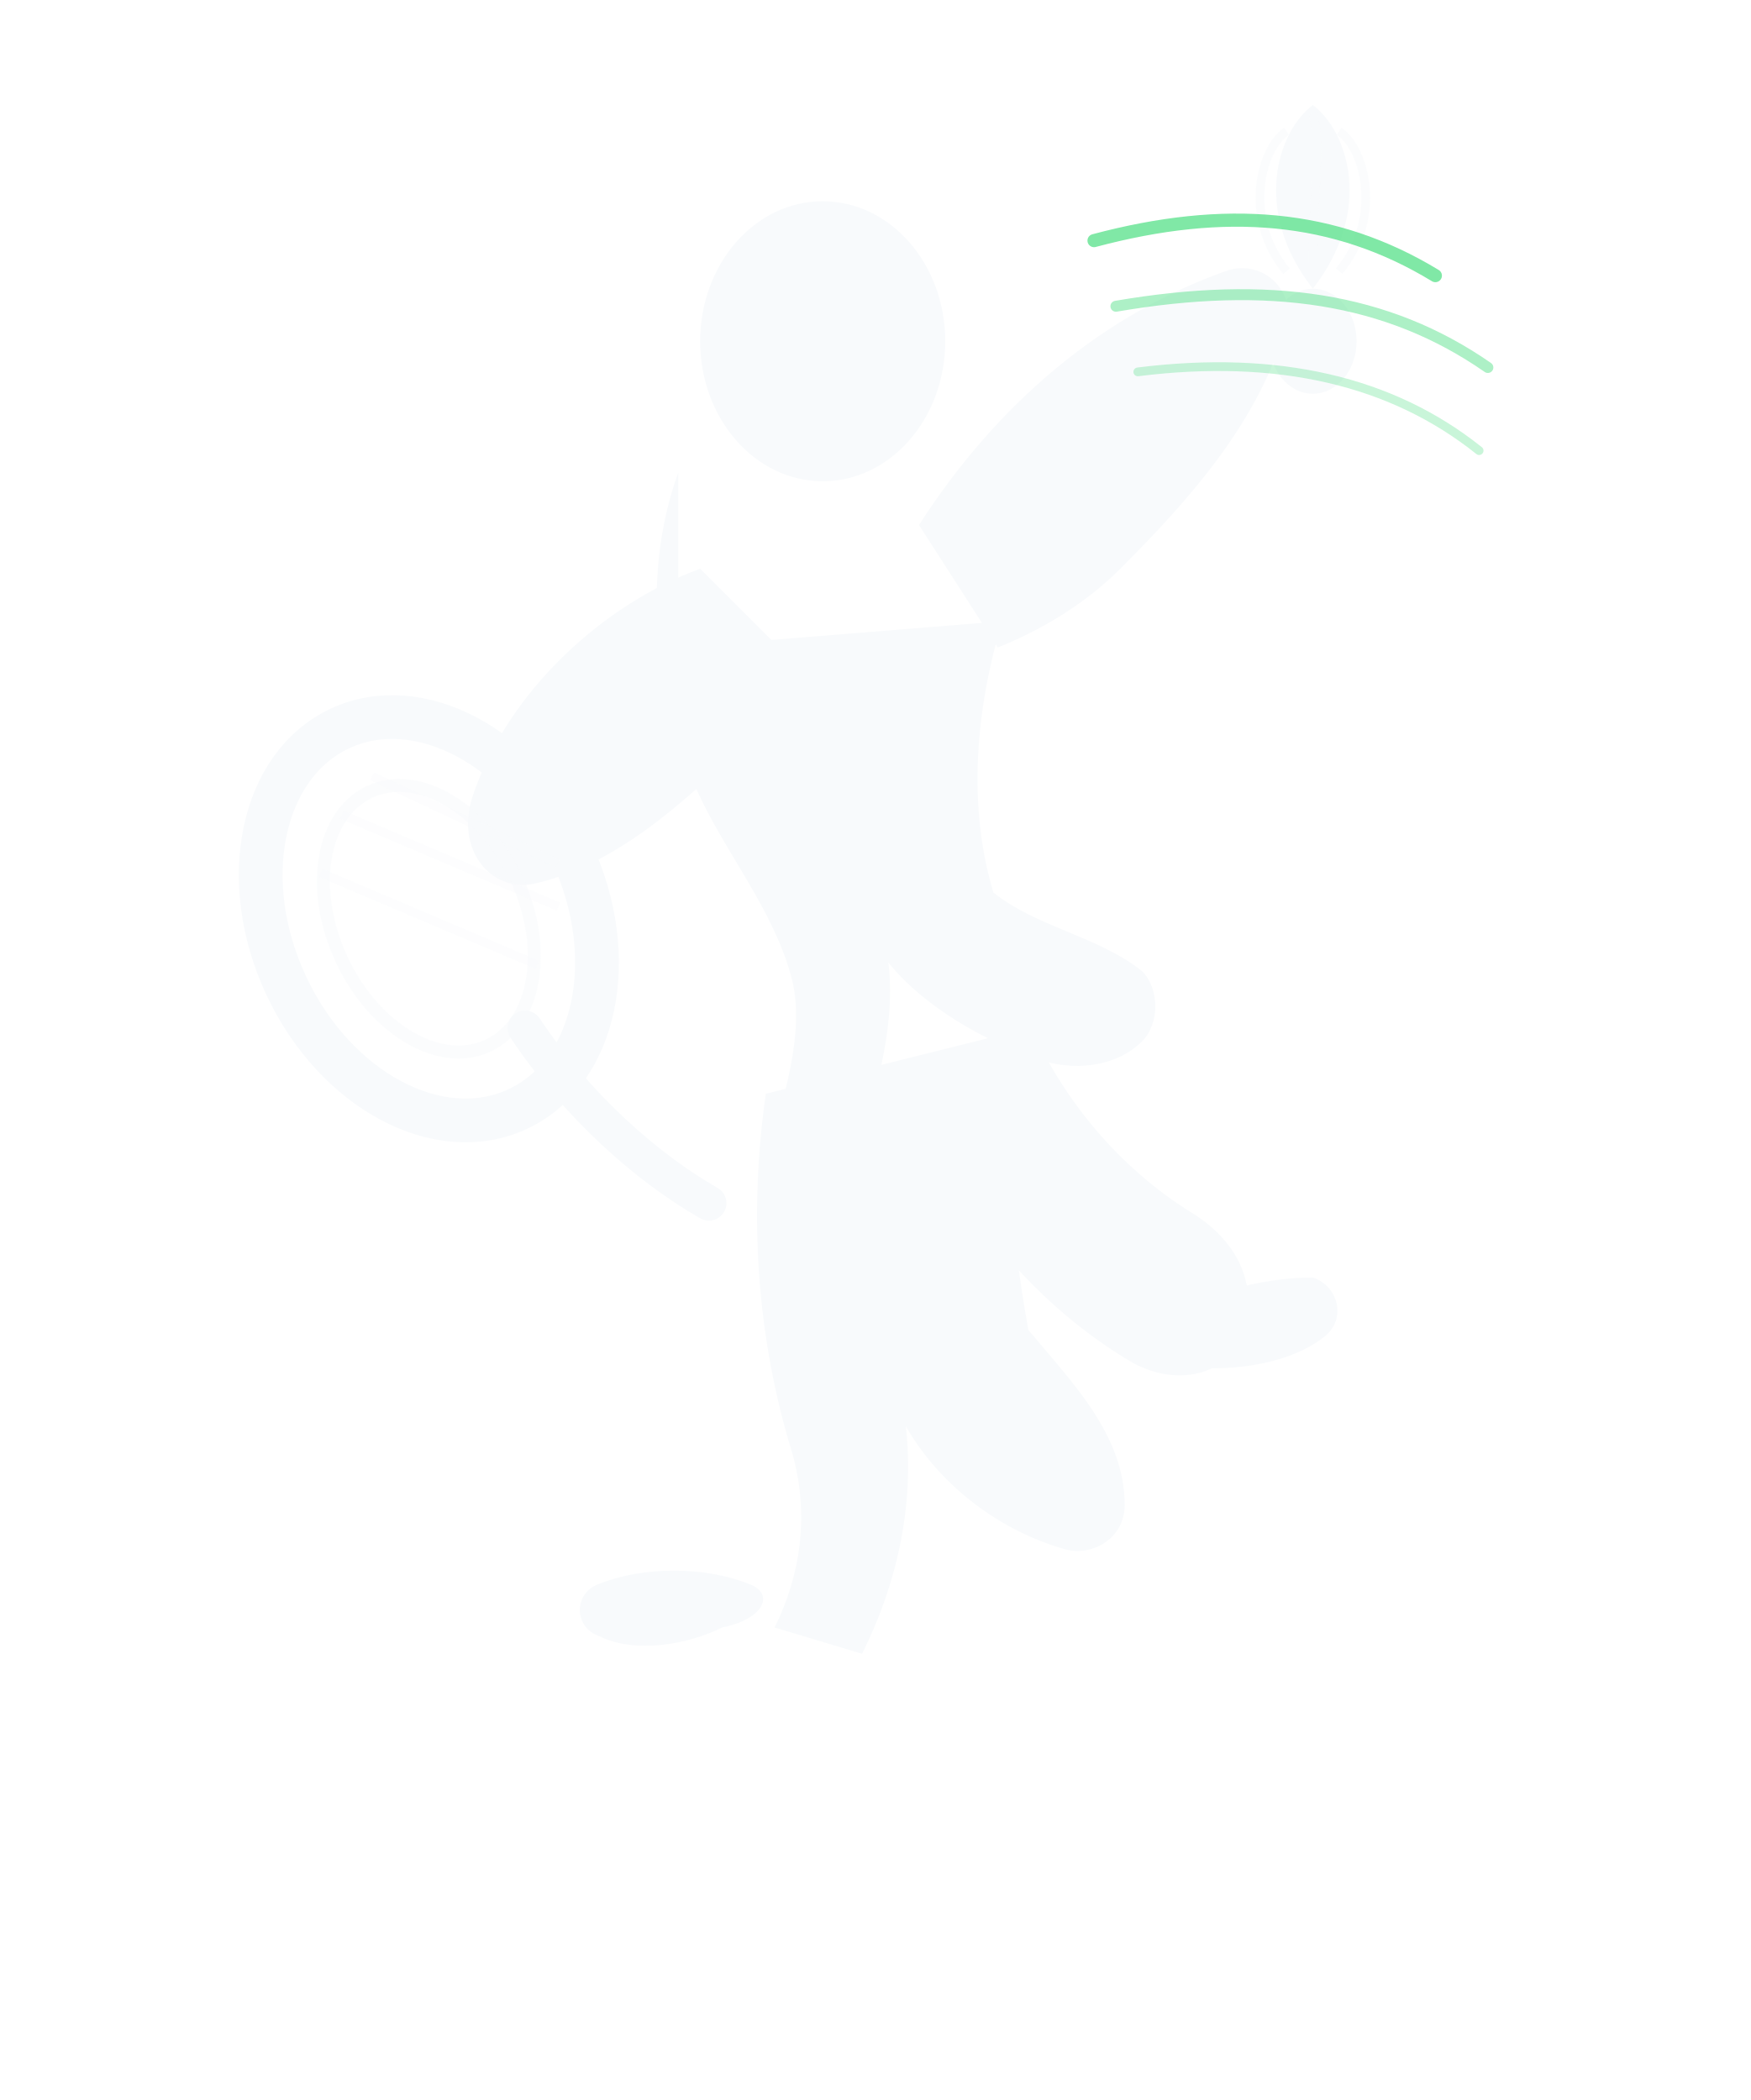
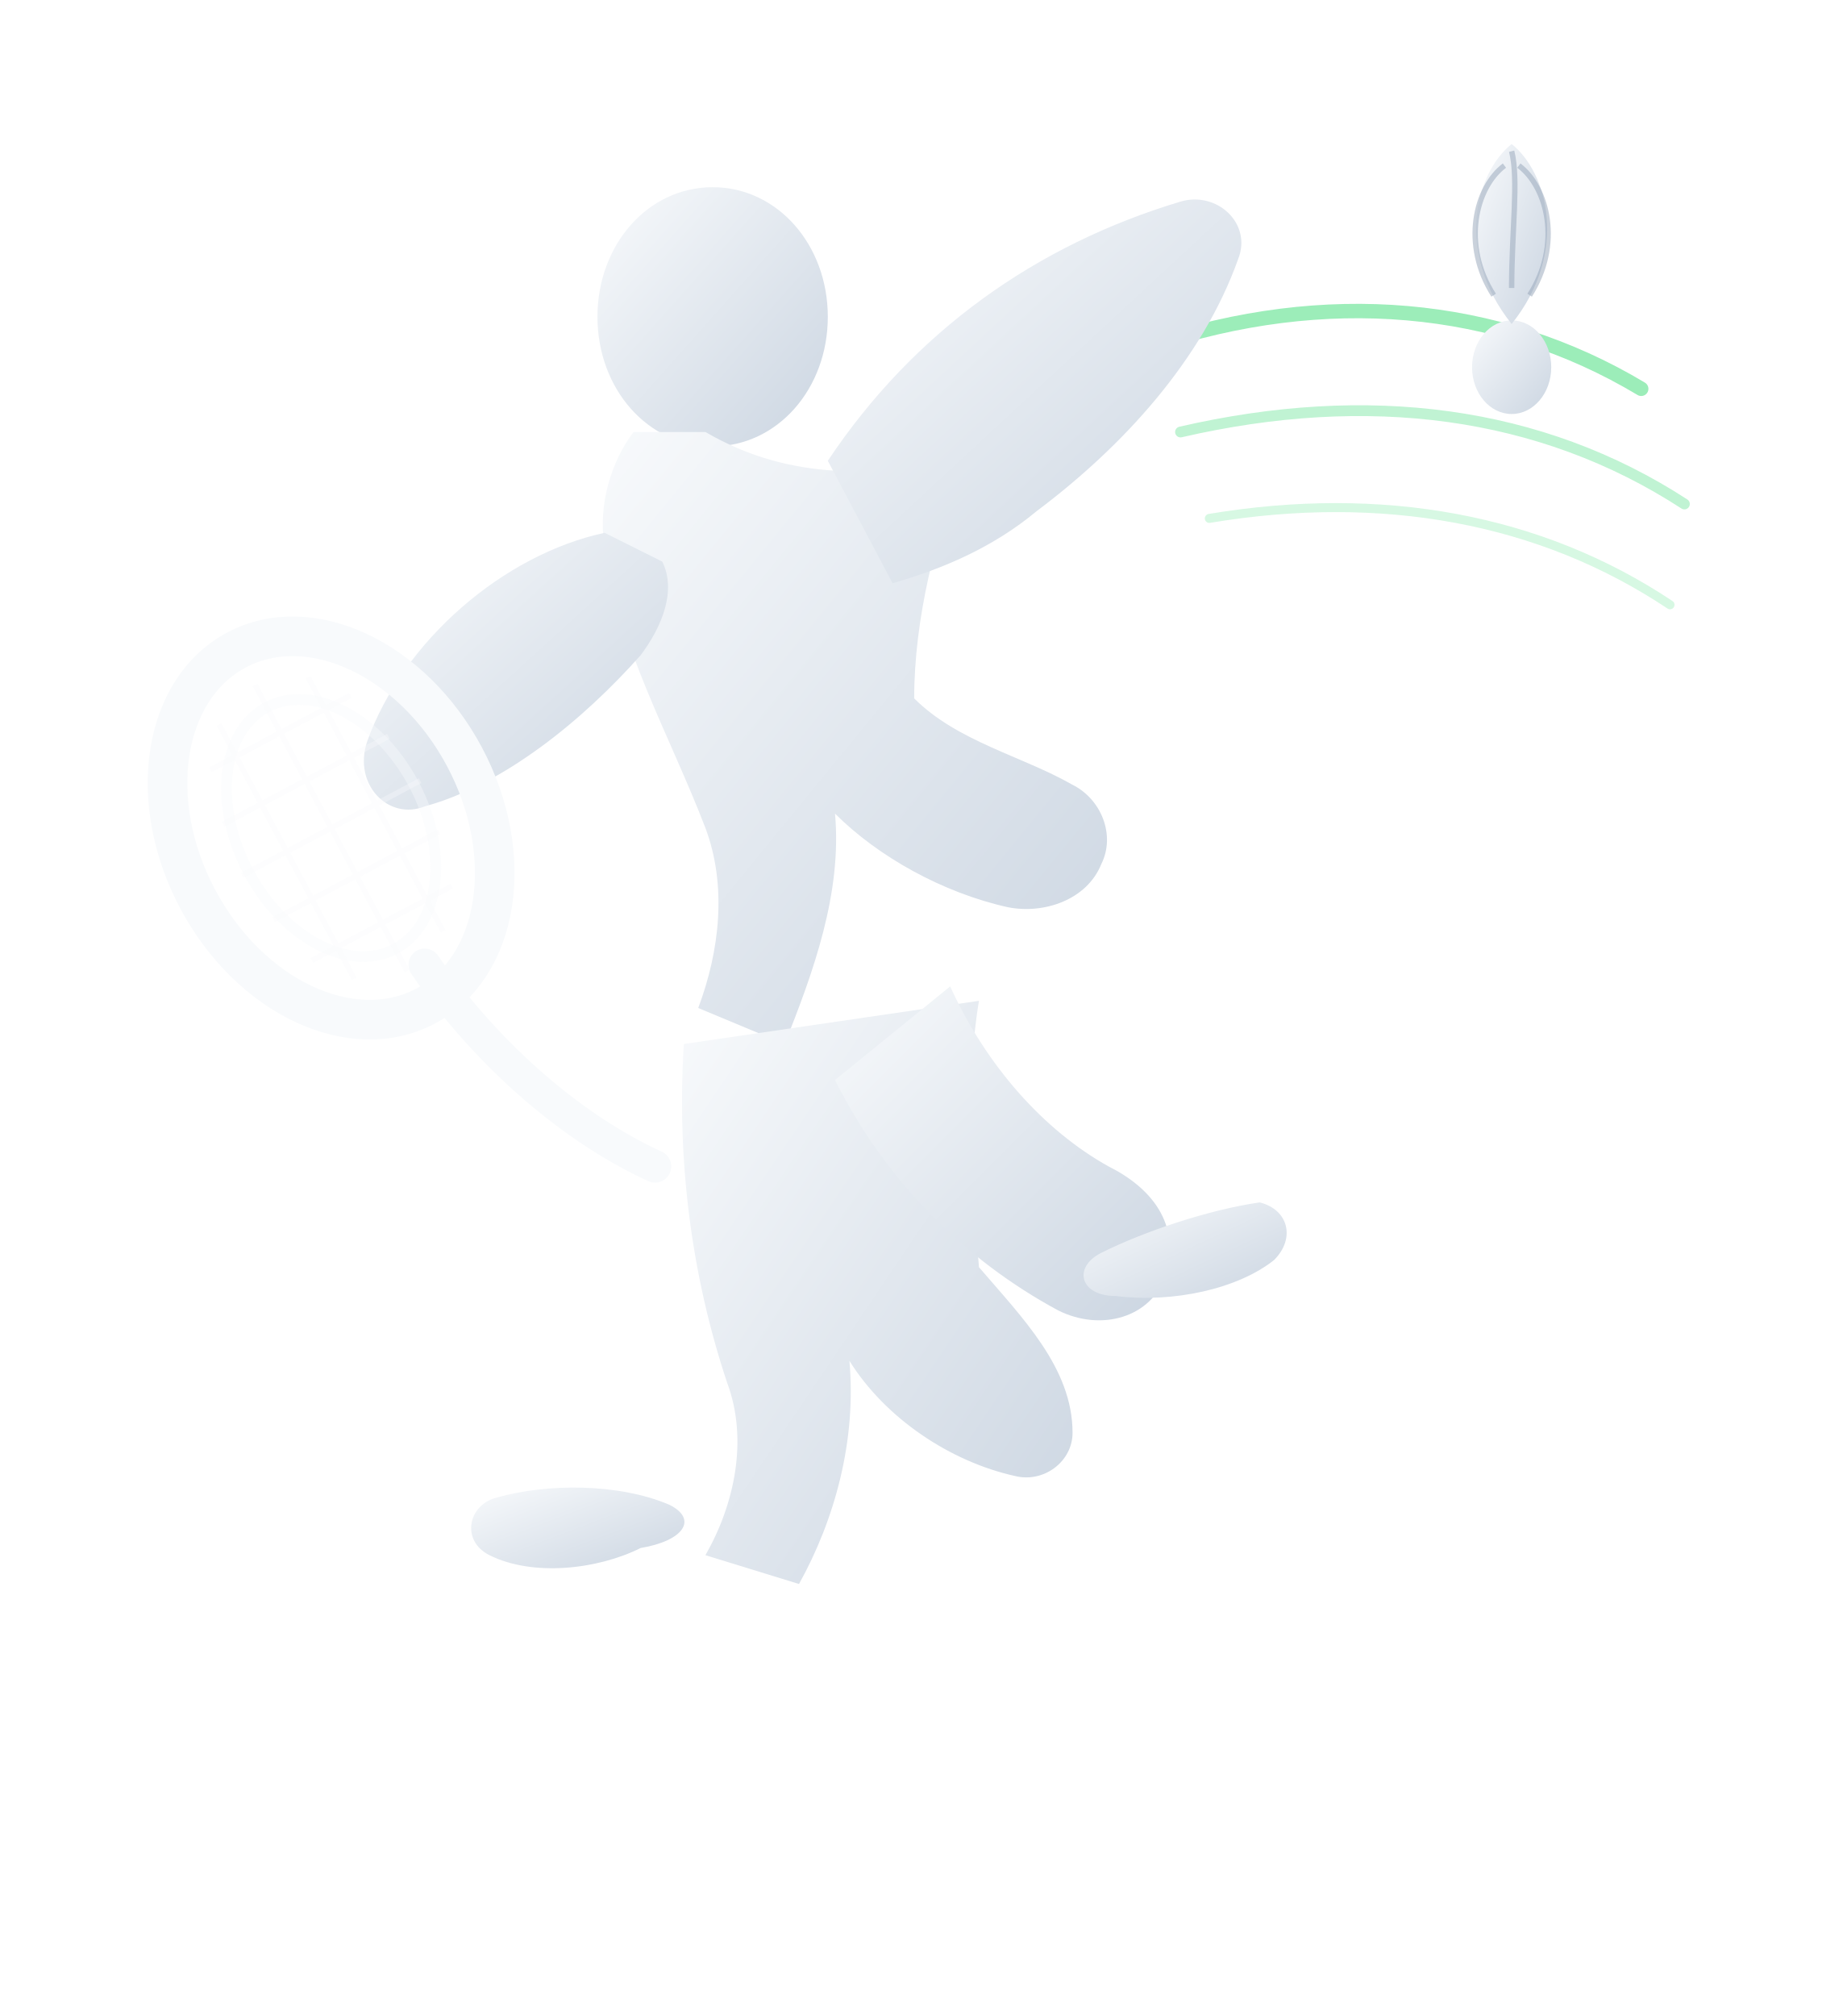
- <svg xmlns="http://www.w3.org/2000/svg" viewBox="0 0 400 480" fill="none" aria-hidden="true">
-   <g fill="#f8fafc">
-     <ellipse cx="188" cy="78" rx="28" ry="32" />
-     <path d="M155 108c-8 22-6 48 4 72 6 14 18 28 22 44 3 12-2 28-6 40l18 8c6-18 12-36 10-52 8 10 22 18 34 22 8 3 18 2 24-4 4-4 4-12 0-16-10-8-24-10-34-18-6-20-4-42 2-62l-74 6z" />
-     <path d="M210 120c18-28 42-48 70-58 8-3 16 4 14 12-6 22-22 40-38 56-8 8-18 14-28 18l-18-28z" />
-     <path d="M160 130c-22 8-44 28-52 52-4 12 4 22 14 20 18-4 34-18 48-32 6-6 10-14 8-22l-18-18z" />
-     <ellipse cx="98" cy="210" rx="36" ry="48" transform="rotate(-25 98 210)" fill="none" stroke="#f8fafc" stroke-width="10" />
-     <ellipse cx="98" cy="210" rx="22" ry="32" transform="rotate(-25 98 210)" fill="none" stroke="#f8fafc" stroke-width="3" opacity="0.5" />
-     <path d="M80 190l36 40M90 180l36 40M100 175l30 36" stroke="#f8fafc" stroke-width="2" opacity="0.35" transform="rotate(-25 98 210)" />
-     <path d="M120 235c12 18 28 32 42 40" stroke="#f8fafc" stroke-width="8" stroke-linecap="round" />
-     <path d="M175 250c-4 28-2 56 6 82 4 14 2 28-4 40l20 6c8-16 12-34 10-52 8 14 22 24 36 28 6 2 14-2 14-10 0-16-12-28-22-40-4-22-6-46-4-68l-56 14z" />
-     <path d="M210 255c10 24 28 44 48 56 10 6 22 4 26-6 4-12-2-22-12-28-16-10-30-26-38-46l-24 24z" />
-     <path d="M165 372c-8 4-20 6-28 2-6-2-6-10 0-12 10-4 24-4 34 0 6 2 4 8-6 10z" />
-     <path d="M268 312c12 2 26 0 34-6 6-4 4-12-2-14-12 0-26 4-36 10-6 4-4 10 4 10z" />
+ <svg xmlns="http://www.w3.org/2000/svg" viewBox="0 0 512 560" fill="none">
+   <defs>
+     <linearGradient id="g" x1="0" y1="0" x2="1" y2="1">
+       <stop offset="0%" stop-color="#f8fafc" />
+       <stop offset="100%" stop-color="#cbd5e1" />
+     </linearGradient>
+   </defs>
+   <path d="M320 96c48-16 96-12 136 12" stroke="#4ade80" stroke-width="4" stroke-linecap="round" opacity="0.55" />
+   <path d="M328 120c52-12 100-6 140 20" stroke="#4ade80" stroke-width="3" stroke-linecap="round" opacity="0.35" />
+   <path d="M336 144c48-8 92 0 128 24" stroke="#4ade80" stroke-width="2.5" stroke-linecap="round" opacity="0.22" />
+   <g transform="translate(420 88)">
+     <ellipse cx="0" cy="14" rx="11" ry="13" fill="url(#g)" />
+     <path d="M0 2 C-16 -18 -10 -40 0 -48 C10 -40 16 -18 0 2Z" fill="url(#g)" />
+     <path d="M-5 -6 C-14 -20 -10 -36 -2 -42 M5 -6 C14 -20 10 -36 2 -42 M0 -8 C0 -24 2 -38 0 -46" stroke="#94a3b8" stroke-width="1.5" opacity="0.5" />
  </g>
-   <g transform="translate(300 70)">
-     <ellipse cx="0" cy="8" rx="10" ry="12" fill="#f8fafc" />
-     <path d="M0 -4c-14-18-8-36 0-42 8 6 14 24 0 42z" fill="#f8fafc" opacity="0.95" />
-     <path d="M-6 -8c-10-12-6-28 0-32M6 -8c10-12 6-28 0-32M0 -10c0-14 2-28 0-34" stroke="#f8fafc" stroke-width="2" opacity="0.5" />
+   <g fill="url(#g)">
+     <path d="M198 52c18 0 32 16 32 36s-14 36-32 36-32-16-32-36 14-36 32-36z" />
+     <path d="M176 120c-6 8-10 20-8 32 4 28 18 52 28 78 6 16 4 34-2 50l24 10c8-20 16-42 14-64 12 12 30 22 48 26 10 2 22-2 26-12 4-8 0-18-8-22-14-8-32-12-44-24 0-22 6-46 14-66-24 4-48 6-72-8z" />
+     <path d="M230 128c24-36 58-60 98-72 10-3 20 6 16 16-10 28-32 52-56 70-12 10-26 16-40 20l-18-34z" />
+     <path d="M168 148c-28 6-56 30-66 58-4 12 6 22 16 18 22-6 44-24 60-42 6-8 10-18 6-26l-16-8z" />
  </g>
-   <path d="M250 55c30-8 55-6 78 8" stroke="#4ade80" stroke-width="3" stroke-linecap="round" opacity="0.7" fill="none" />
-   <path d="M255 70c35-6 62-2 85 14" stroke="#4ade80" stroke-width="2.5" stroke-linecap="round" opacity="0.45" fill="none" />
-   <path d="M260 85c32-4 58 2 78 18" stroke="#4ade80" stroke-width="2" stroke-linecap="round" opacity="0.3" fill="none" />
+   <g stroke="#f8fafc" fill="none">
+     <ellipse cx="92" cy="230" rx="42" ry="56" transform="rotate(-28 92 230)" stroke-width="11" />
+     <ellipse cx="92" cy="230" rx="26" ry="38" transform="rotate(-28 92 230)" stroke-width="3" opacity="0.4" />
+     <path d="M118 268c18 26 42 46 64 56" stroke-width="9" stroke-linecap="round" />
+     <g opacity="0.35" stroke-width="1.5" transform="rotate(-28 92 230)">
+       <path d="M70 200h44M66 215h52M64 230h56M66 245h52M70 260h44" />
+       <path d="M78 190v80M92 185v90M106 190v80" />
+     </g>
+   </g>
+   <g fill="url(#g)">
+     <path d="M190 290c-2 32 2 64 12 94 6 16 2 34-6 48l26 8c10-18 16-40 14-62 10 16 28 28 46 32 8 2 16-4 16-12 0-18-14-32-26-46-2-24-4-50 0-74l-82 12z" />
+     <path d="M232 300c14 28 36 50 62 64 12 6 26 2 30-10 4-14-4-24-16-30-18-10-34-28-44-50l-32 26z" />
+     <path d="M178 430c-12 6-30 8-42 2-8-4-6-14 2-16 14-4 34-4 48 2 8 4 4 10-8 12z" />
+     <path d="M310 360c16 2 34-2 44-10 6-6 4-14-4-16-14 2-32 8-44 14-8 4-6 12 4 12z" />
+   </g>
</svg>
